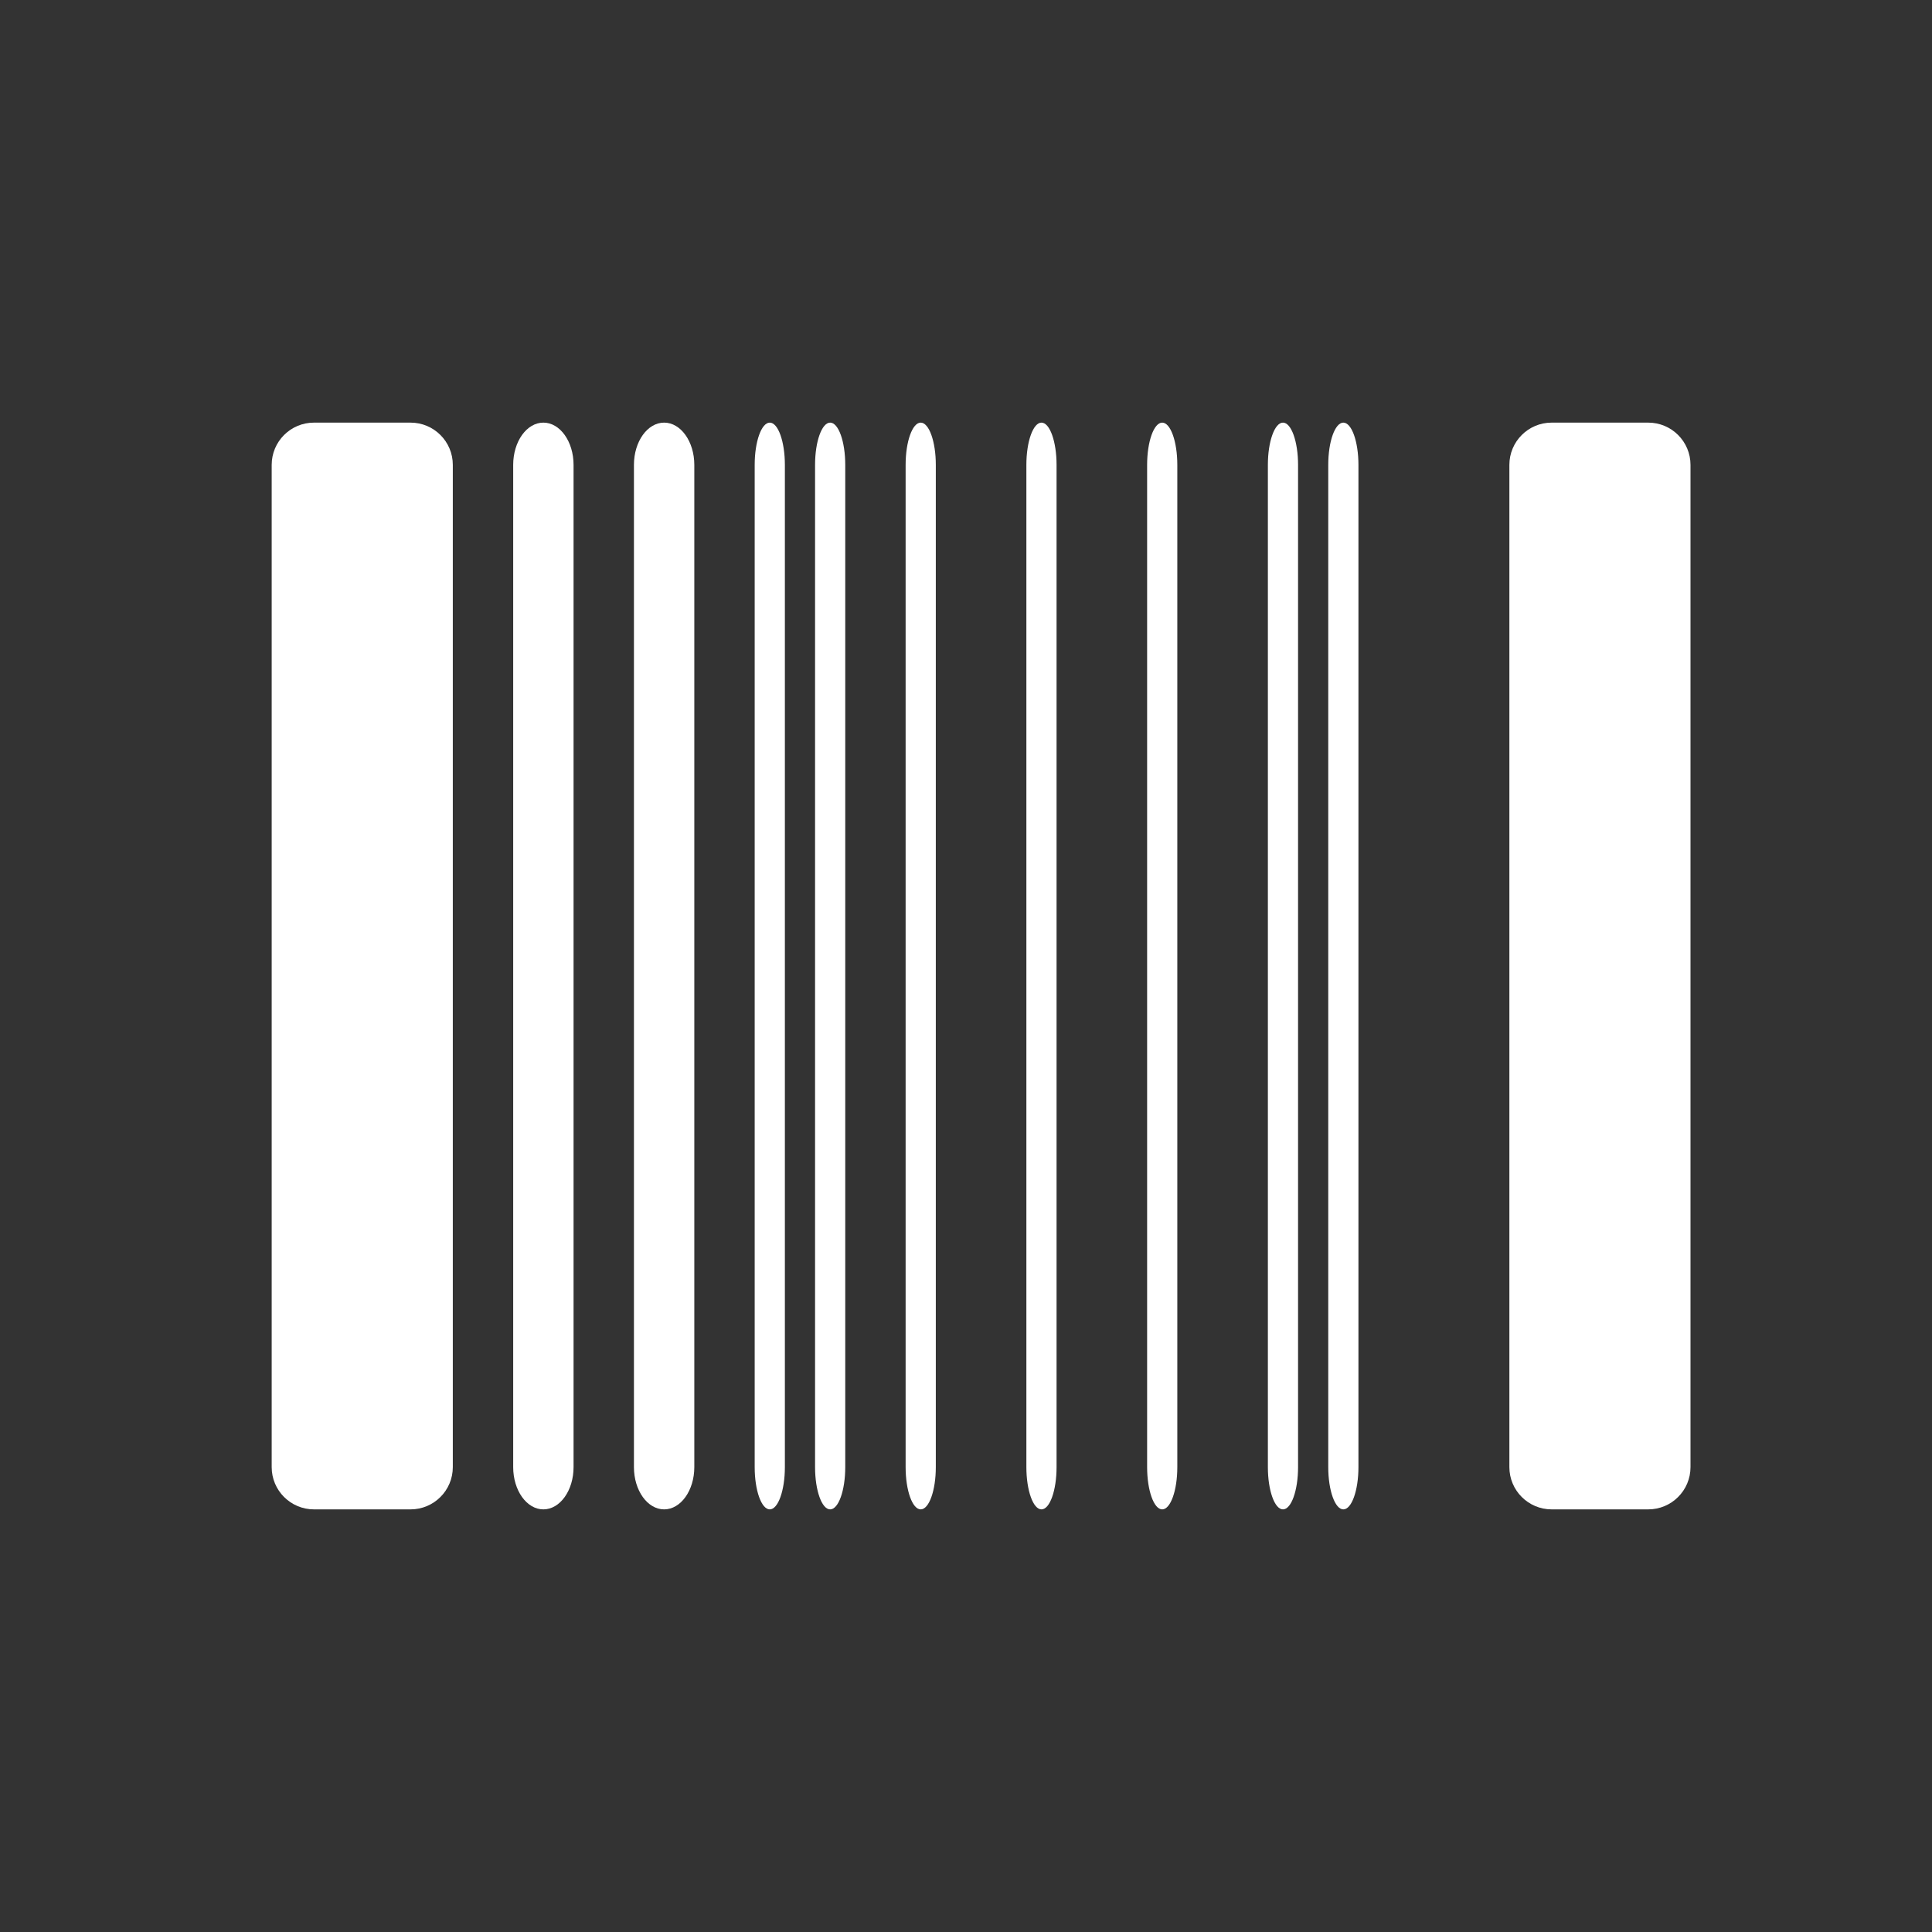
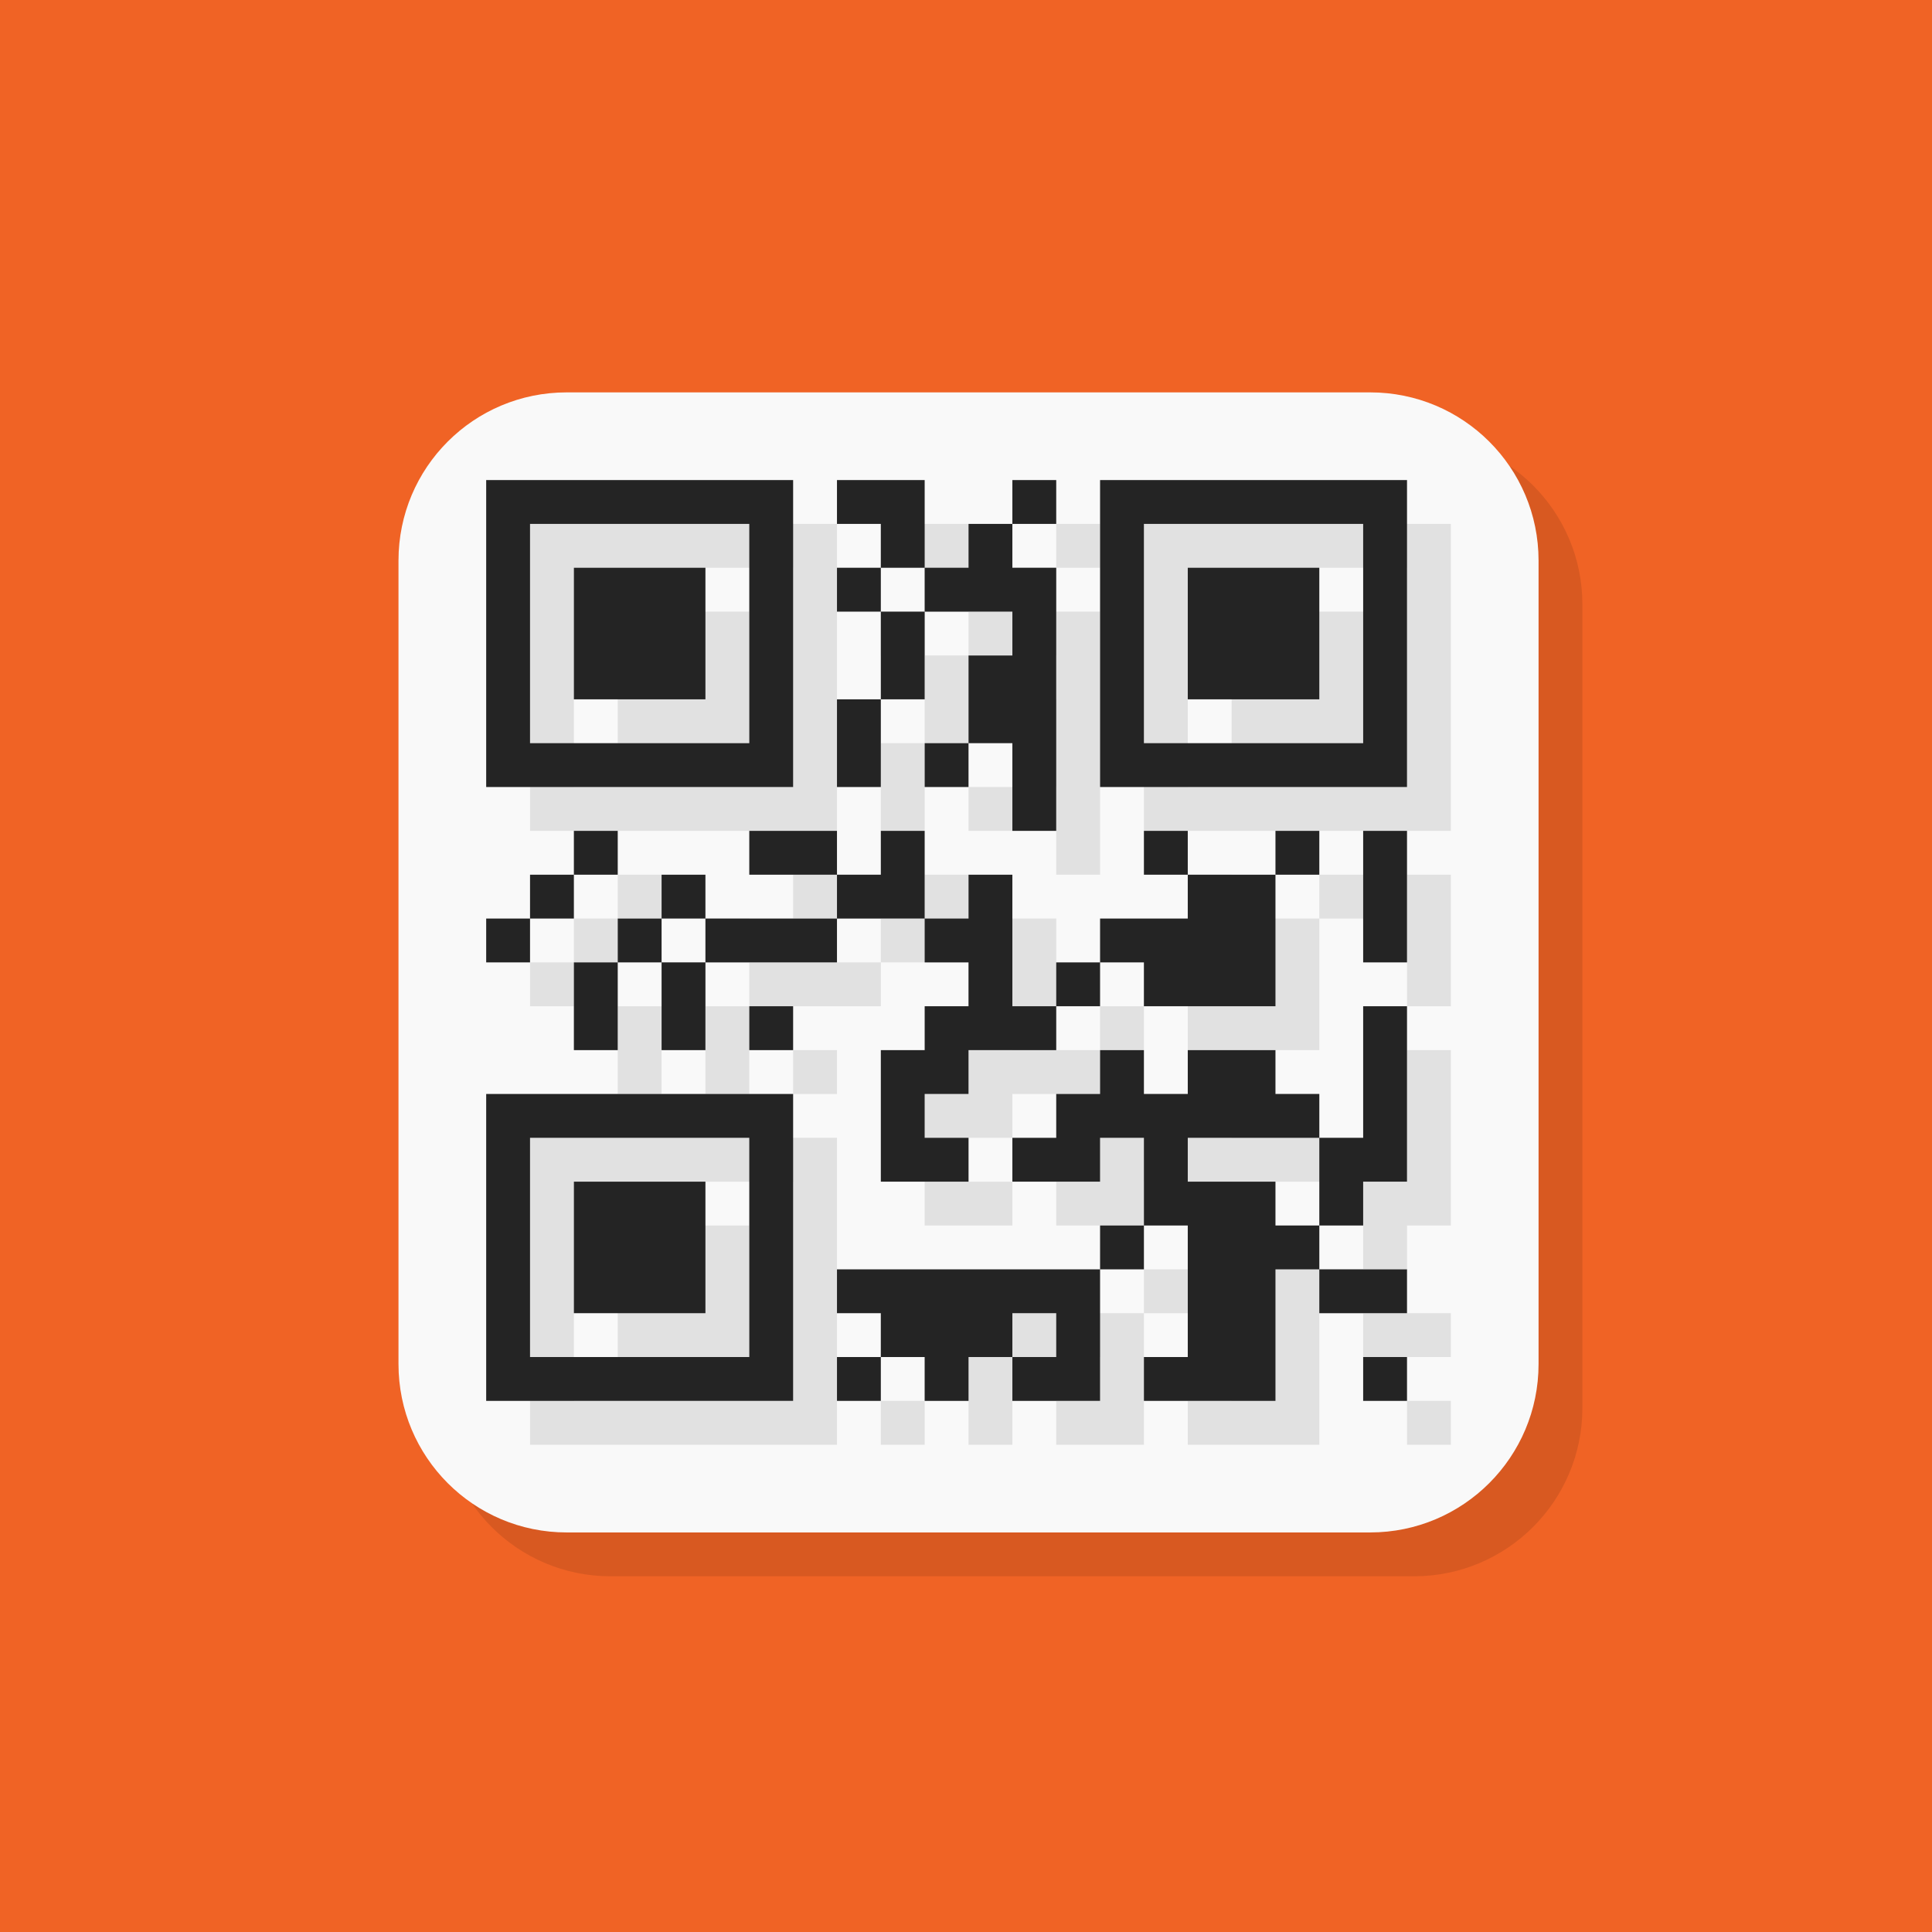
- <svg xmlns="http://www.w3.org/2000/svg" height="32" width="32" version="1.0">
-   <path style="color:#000000;fill:#333" d="m0 0v32h32v-32z" />
-   <rect style="fill:#fff" ry=".7" height="18" width="1" y="7" x="8.5" />
-   <rect style="fill:#fff" ry=".7" height="18" width="3" y="7" x="4.5" />
-   <rect style="fill:#fff" ry=".7" height="18" width="1" y="7" x="10.5" />
-   <rect style="fill:#fff" ry=".7" height="18" width=".5" y="7" x="12.5" />
-   <rect style="fill:#fff" ry=".7" height="18" width=".5" y="7" x="13.5" />
-   <rect style="fill:#fff" ry=".7" height="18" width=".5" y="7" x="15" />
-   <rect style="fill:#fff" ry=".7" height="18" width=".5" y="7" x="17" />
-   <rect style="fill:#fff" ry=".7" height="18" width=".5" y="7" x="19" />
-   <rect style="fill:#fff" ry=".7" height="18" width=".5" y="7" x="21" />
-   <rect style="fill:#fff" ry=".7" height="18" width=".5" y="7" x="22" />
-   <rect style="fill:#fff" ry=".7" height="18" width="3" y="7" x="25" />
+ <svg xmlns="http://www.w3.org/2000/svg" xmlns:ns1="http://www.openswatchbook.org/uri/2009/osb" xmlns:xlink="http://www.w3.org/1999/xlink" id="svg7649" version="1.0" width="32" height="32">
+   <defs id="defs7659">
+     <linearGradient gradientTransform="matrix(0,-1,1,0,-1.5e-6,48)" gradientUnits="userSpaceOnUse" x2="47" x1="1" id="linearGradient3764">
+       <stop id="stop7" style="stop-color:#344e8e;stop-opacity:1" />
+       <stop id="stop9" style="stop-color:#3a569c;stop-opacity:1" offset="1" />
+     </linearGradient>
+     <linearGradient gradientTransform="matrix(0,-1,1,0,44.44444,48)" gradientUnits="userSpaceOnUse" x2="47" x1="1" id="linearGradient3764-1">
+       <stop id="stop7-0" style="stop-color:#f7b747;stop-opacity:1" />
+       <stop id="stop9-3" style="stop-color:#f8bd5a;stop-opacity:1" offset="1" />
+     </linearGradient>
+     <linearGradient gradientTransform="matrix(0,-1,1,0,-1.5e-6,48)" gradientUnits="userSpaceOnUse" x2="47" x1="1" id="linearGradient3764-6">
+       <stop id="stop7-7" style="stop-color:#f6b042;stop-opacity:1" />
+       <stop id="stop9-32" style="stop-color:#f7b754;stop-opacity:1" offset="1" />
+     </linearGradient>
+     <linearGradient gradientTransform="matrix(0,-1,1,0,-1.5e-6,48)" gradientUnits="userSpaceOnUse" x2="47" x1="1" id="linearGradient3764-2">
+       <stop id="stop7-1" style="stop-color:#ad897f;stop-opacity:1" />
+       <stop id="stop9-5" style="stop-color:#b5948b;stop-opacity:1" offset="1" />
+     </linearGradient>
+     <linearGradient id="linearGradient3874">
+       <stop id="stop3876" offset="0" style="stop-color:#ffffff;stop-opacity:1;" />
+       <stop id="stop3878" offset="1" style="stop-color:#ffffff;stop-opacity:0;" />
+     </linearGradient>
+     <linearGradient id="linearGradient3858">
+       <stop style="stop-color:#000000;stop-opacity:1;" offset="0" id="stop3860" />
+       <stop style="stop-color:#000000;stop-opacity:0;" offset="1" id="stop3862" />
+     </linearGradient>
+     <linearGradient id="linearGradient3045">
+       <stop style="stop-color:#91bedd;stop-opacity:1;" offset="0" id="stop3047" />
+       <stop style="stop-color:#4986b1;stop-opacity:1;" offset="1" id="stop3049" />
+     </linearGradient>
+     <linearGradient id="linearGradient4213">
+       <stop id="stop4215" offset="0" style="stop-color:#b1d7f3;stop-opacity:1" />
+       <stop id="stop4217" offset="1" style="stop-color:#8fafda;stop-opacity:1" />
+     </linearGradient>
+     <linearGradient id="linearGradient5460" ns1:paint="gradient">
+       <stop style="stop-color:#e6e6e6;stop-opacity:1" offset="0" id="stop5462" />
+       <stop style="stop-color:#ffffff;stop-opacity:1" offset="1" id="stop5464" />
+     </linearGradient>
+     <linearGradient id="linearGradient5476" ns1:paint="solid">
+       <stop style="stop-color:#772953;stop-opacity:1;" offset="0" id="stop5478" />
+     </linearGradient>
+     <linearGradient xlink:href="#linearGradient4213" id="linearGradient3037" gradientUnits="userSpaceOnUse" x1="144" y1="918.362" x2="144" y2="1052.362" gradientTransform="matrix(1.777778,0,0,1.776119,16,-1563.36)" />
+     <filter id="filter4223" style="color-interpolation-filters:sRGB">
+       <feBlend id="feBlend4225" in2="BackgroundImage" mode="multiply" />
+     </filter>
+     <filter id="filter4154" style="color-interpolation-filters:sRGB">
+       <feComposite id="feComposite4156" in2="SourceGraphic" k3="0" k2="1" k1="0" result="composite1" k4="0" operator="arithmetic" />
+       <feColorMatrix id="feColorMatrix4158" type="saturate" values="0" result="colormatrix1" in="composite1" />
+       <feFlood id="feFlood4160" result="flood1" flood-color="rgb(72,59,72)" />
+       <feBlend id="feBlend4162" result="blend1" mode="multiply" in2="colormatrix1" in="flood1" />
+       <feBlend id="feBlend4164" mode="screen" in2="blend1" result="blend2" />
+       <feColorMatrix id="feColorMatrix4166" type="saturate" values="1" result="colormatrix2" in="blend2" />
+       <feComposite id="feComposite4168" operator="in" result="composite2" in2="SourceGraphic" in="colormatrix2" />
+     </filter>
+     <linearGradient xlink:href="#linearGradient3858" id="linearGradient3864" x1="272" y1="256" x2="368" y2="352" gradientUnits="userSpaceOnUse" />
+     <linearGradient xlink:href="#linearGradient3874" id="linearGradient3872" gradientUnits="userSpaceOnUse" x1="272" y1="256" x2="368" y2="352" gradientTransform="rotate(180,272,272)" />
+     <linearGradient xlink:href="#linearGradient3874" id="linearGradient3906" gradientUnits="userSpaceOnUse" gradientTransform="rotate(180,272,272)" x1="288" y1="264" x2="360" y2="328" />
+     <linearGradient xlink:href="#linearGradient3858" id="linearGradient3908" gradientUnits="userSpaceOnUse" x1="288" y1="272" x2="368" y2="352" />
+     <clipPath clipPathUnits="userSpaceOnUse" id="clipPath9430">
+       <path id="path9432" d="m 166.062,-196 179.875,0 C 491.235,-196 512,-175.287 512,-30.125 l 0,148.25 C 512,263.286 491.235,284 345.938,284 l -179.875,0 C 20.765,284 0,263.286 0,118.125 L 0,-30.125 C 0,-175.287 20.765,-196 166.062,-196 Z" style="color:#000000;display:inline;overflow:visible;visibility:visible;fill:#ffffff;fill-opacity:1;fill-rule:nonzero;stroke:none;stroke-width:1;marker:none;enable-background:new" />
+     </clipPath>
+     <linearGradient gradientTransform="matrix(0,-1,1,0,-1.5e-6,48)" gradientUnits="userSpaceOnUse" x2="47" x1="1" id="linearGradient3764-3">
+       <stop id="stop7-3" style="stop-color:#4eb470;stop-opacity:1" />
+       <stop id="stop9-8" style="stop-color:#5dba7c;stop-opacity:1" offset="1" />
+     </linearGradient>
+     <linearGradient gradientTransform="matrix(3.543307,0,0,3.543307,-1,0)" x2="10.442" x1="3.669" gradientUnits="userSpaceOnUse" id="linear0">
+       <stop id="stop12" style="stop-color:#e2f4fb;stop-opacity:1" />
+       <stop id="stop14" style="stop-color:#f9f9f9;stop-opacity:1" offset="1" />
+     </linearGradient>
+     <linearGradient gradientTransform="matrix(0,-1,1,0,-1.5e-6,48)" gradientUnits="userSpaceOnUse" x2="47" x1="1" id="linearGradient3764-28">
+       <stop id="stop7-5" style="stop-color:#18aa86;stop-opacity:1" />
+       <stop id="stop9-80" style="stop-color:#1abc95;stop-opacity:1" offset="1" />
+     </linearGradient>
+     <linearGradient gradientTransform="matrix(0,-1,1,0,-1.5e-6,48)" gradientUnits="userSpaceOnUse" x2="47" x1="1" id="linearGradient3764-8">
+       <stop id="stop7-6" style="stop-color:#5dbacb;stop-opacity:1" />
+       <stop id="stop9-9" style="stop-color:#6cc0d0;stop-opacity:1" offset="1" />
+     </linearGradient>
+     <linearGradient gradientUnits="userSpaceOnUse" x2="24" x1="21" id="linearGradient4251" xlink:href="#linearGradient4309" />
+     <linearGradient id="linearGradient4309">
+       <stop id="stop13" style="stop-color:#eff5eb;stop-opacity:1" />
+       <stop id="stop15" style="stop-color:#d1e2c4;stop-opacity:1" offset="1" />
+     </linearGradient>
+     <linearGradient gradientTransform="matrix(-1,0,0,1,48,0)" x2="24" x1="21" gradientUnits="userSpaceOnUse" id="linearGradient4265" xlink:href="#linearGradient4309" />
+     <linearGradient gradientUnits="userSpaceOnUse" y2="1" x2="0" y1="47" id="linearGradient3845">
+       <stop id="stop7-33" style="stop-color:#24bbd2;stop-opacity:1" />
+       <stop id="stop9-7" style="stop-color:#2fc4db;stop-opacity:1" offset="1" />
+     </linearGradient>
+     <linearGradient gradientTransform="matrix(0,-1,1,0,-1.5e-6,48)" gradientUnits="userSpaceOnUse" x2="47" x1="1" id="linearGradient3764-4">
+       <stop id="stop7-37" style="stop-color:#de4f48;stop-opacity:1" />
+       <stop id="stop9-1" style="stop-color:#e16059;stop-opacity:1" offset="1" />
+     </linearGradient>
+     <linearGradient gradientTransform="matrix(0,-1,1,0,-1.5e-6,48)" gradientUnits="userSpaceOnUse" x2="47" x1="1" id="linearGradient3764-39">
+       <stop id="stop7-64" style="stop-color:#ee810c;stop-opacity:1" />
+       <stop id="stop9-2" style="stop-color:#f38b1b;stop-opacity:1" offset="1" />
+     </linearGradient>
+     <linearGradient gradientTransform="matrix(0,-1,1,0,-1.5e-6,48)" gradientUnits="userSpaceOnUse" x2="47" x1="1" id="linearGradient3764-0">
+       <stop id="stop7-2" style="stop-color:#3db0e3;stop-opacity:1" />
+       <stop id="stop9-95" style="stop-color:#50b8e6;stop-opacity:1" offset="1" />
+     </linearGradient>
+     <linearGradient id="linearGradient3102-2" gradientUnits="userSpaceOnUse" gradientTransform="matrix(0.05622958,0,0,0.05622958,0.07160145,-0.0527796)" x1="135" y1="120" x2="160" y2="160">
+       <stop id="stop12-7" style="stop-color:#eff7fc" />
+       <stop id="stop14-4" style="stop-color:#fff" offset="1" />
+     </linearGradient>
+     <linearGradient gradientTransform="matrix(0,-1,1,0,-1.5e-6,48)" gradientUnits="userSpaceOnUse" x2="47" x1="1" id="linearGradient3764-64">
+       <stop id="stop7-9" style="stop-color:#575757;stop-opacity:1" />
+       <stop id="stop9-12" style="stop-color:#616161;stop-opacity:1" offset="1" />
+     </linearGradient>
+     <linearGradient gradientTransform="matrix(0,-1,1,0,-1.5e-6,48)" gradientUnits="userSpaceOnUse" x2="47" x1="1" id="linearGradient3764-31">
+       <stop id="stop7-8" style="stop-color:#315bd1;stop-opacity:1" />
+       <stop id="stop9-13" style="stop-color:#4166d4;stop-opacity:1" offset="1" />
+     </linearGradient>
+     <linearGradient gradientUnits="userSpaceOnUse" y2="1" x2="0" y1="47" id="linearGradient3764-89">
+       <stop id="stop7-24" style="stop-color:#23bd88;stop-opacity:1" />
+       <stop id="stop9-51" style="stop-color:#26cd93;stop-opacity:1" offset="1" />
+     </linearGradient>
+     <linearGradient gradientTransform="matrix(0,-1,1,0,-1.5e-6,48)" gradientUnits="userSpaceOnUse" x2="47" x1="1" id="linearGradient3764-00">
+       <stop id="stop7-13" style="stop-color:#075f93;stop-opacity:1" />
+       <stop id="stop9-30" style="stop-color:#086ba6;stop-opacity:1" offset="1" />
+     </linearGradient>
+     <linearGradient gradientTransform="matrix(0.9,0,0,0.9,2.4499,2.45)" gradientUnits="userSpaceOnUse" y2="1" x2="0" y1="47" id="linearGradient3764-002">
+       <stop id="stop7-22" style="stop-color:#67ac5e;stop-opacity:1" />
+       <stop id="stop9-4" style="stop-color:#74b36b;stop-opacity:1" offset="1" />
+     </linearGradient>
+     <linearGradient gradientTransform="matrix(0,-1,1,0,-1.5e-6,48)" gradientUnits="userSpaceOnUse" x2="47" x1="1" id="linearGradient3764-7">
+       <stop id="stop7-86" style="stop-color:#f6b042;stop-opacity:1" />
+       <stop id="stop9-0" style="stop-color:#f7b754;stop-opacity:1" offset="1" />
+     </linearGradient>
+     <linearGradient x2="-24" x1="-27" gradientUnits="userSpaceOnUse" id="linearGradient3357">
+       <stop style="stop-color:#e25543;stop-opacity:1" id="stop14433" />
+       <stop offset="1" style="stop-color:#e96b5a;stop-opacity:1" id="stop14435" />
+     </linearGradient>
+     <linearGradient id="linearGradient3764-06" x1="1" x2="47" gradientUnits="userSpaceOnUse" gradientTransform="matrix(0,-1,1,0,-1.5e-6,48)">
+       <stop style="stop-color:#324162;stop-opacity:1" id="stop14589" />
+       <stop offset="1" style="stop-color:#394a6f;stop-opacity:1" id="stop14591" />
+     </linearGradient>
+     <linearGradient id="linear0-4" gradientUnits="userSpaceOnUse" x1="13" y1="28" x2="15" y2="29">
+       <stop style="stop-color:#35587c;stop-opacity:1" id="stop14594" />
+       <stop offset="1" style="stop-color:#335276;stop-opacity:1" id="stop14596" />
+     </linearGradient>
+     <linearGradient id="linear1" gradientUnits="userSpaceOnUse" x1="12.906" y1="27.547" x2="24" y2="28">
+       <stop style="stop-color:#3d6084;stop-opacity:1" id="stop14599" />
+       <stop offset="1" style="stop-color:#2f5175;stop-opacity:1" id="stop14601" />
+     </linearGradient>
+     <linearGradient id="linear2" gradientUnits="userSpaceOnUse" x1="27" y1="35" x2="35" y2="24">
+       <stop style="stop-color:#375b80;stop-opacity:1" id="stop14604" />
+       <stop offset="1" style="stop-color:#3d6185;stop-opacity:1" id="stop14606" />
+     </linearGradient>
+     <linearGradient id="linearGradient4193" x1="1" x2="47" gradientUnits="userSpaceOnUse">
+       <stop style="stop-color:#2ebd59;stop-opacity:1" id="stop14736" />
+       <stop offset="1" style="stop-color:#33cd61;stop-opacity:1" id="stop14738" />
+     </linearGradient>
+     <linearGradient id="linearGradient3764-37" x1="1" x2="47" gradientUnits="userSpaceOnUse" gradientTransform="matrix(0,-1,1,0,-1.5e-6,48)">
+       <stop style="stop-color:#b471e3;stop-opacity:1" id="stop15099" />
+       <stop offset="1" style="stop-color:#bd82e6;stop-opacity:1" id="stop15101" />
+     </linearGradient>
+     <linearGradient id="linearGradient3764-5" x1="1" x2="47" gradientUnits="userSpaceOnUse" gradientTransform="matrix(0,-1,1,0,-1.5e-6,48)">
+       <stop style="stop-color:#ff7061;stop-opacity:1" id="stop16473" />
+       <stop offset="1" style="stop-color:#ff8275;stop-opacity:1" id="stop16475" />
+     </linearGradient>
+     <radialGradient id="radial0" gradientUnits="userSpaceOnUse" cx="6.773" cy="5.927" r="0.564" gradientTransform="matrix(3.543307,0,0,3.543307,0.000000147638,0.000377575)">
+       <stop style="stop-color:#8eb0c7;stop-opacity:1" id="stop16478" />
+       <stop offset="1" style="stop-color:#8eb0c7;stop-opacity:0" id="stop16480" />
+     </radialGradient>
+     <radialGradient id="radial1" gradientUnits="userSpaceOnUse" cx="6" cy="17.292" r="1" gradientTransform="translate(18,8.707971)" xlink:href="#radial0" />
+     <radialGradient xlink:href="#radial0" id="radialGradient3427" gradientUnits="userSpaceOnUse" gradientTransform="matrix(3.543307,0,0,3.543307,1.47638e-7,3.77575e-4)" cx="6.773" cy="5.927" r="0.564" />
+     <linearGradient id="linearGradient3764-81" x1="1" x2="47" gradientUnits="userSpaceOnUse" gradientTransform="matrix(0,-1,1,0,-1.5e-6,48)">
+       <stop style="stop-color:#e4e4e4;stop-opacity:1" id="stop16695" />
+       <stop offset="1" style="stop-color:#eee;stop-opacity:1" id="stop16697" />
+     </linearGradient>
+     <linearGradient id="linearGradient3764-30" x1="1" x2="47" gradientUnits="userSpaceOnUse" gradientTransform="matrix(0,-1,1,0,-1.5e-6,48)">
+       <stop style="stop-color:#f5c755;stop-opacity:1" id="stop16859" />
+       <stop offset="1" style="stop-color:#f6cd68;stop-opacity:1" id="stop16861" />
+     </linearGradient>
+     <linearGradient id="linearGradient3764-26" x1="1" x2="47" gradientUnits="userSpaceOnUse" gradientTransform="matrix(0,-1,1,0,-1.5e-6,48)">
+       <stop style="stop-color:#e0a300;stop-opacity:1" id="stop16950" />
+       <stop offset="1" style="stop-color:#f4b400;stop-opacity:1" id="stop16952" />
+     </linearGradient>
+     <linearGradient id="linearGradient3764-43" x1="1" x2="47" gradientUnits="userSpaceOnUse" gradientTransform="matrix(0,-1,1,0,-1.5e-6,48)">
+       <stop style="stop-color:#3d3d3d;stop-opacity:1" id="stop18185" />
+       <stop offset="1" style="stop-color:#474747;stop-opacity:1" id="stop18187" />
+     </linearGradient>
+     <linearGradient id="linearGradient3764-86" x1="1" x2="47" gradientUnits="userSpaceOnUse" gradientTransform="matrix(0,-1,1,0,-1.5e-6,48)">
+       <stop style="stop-color:#d84430;stop-opacity:1" id="stop18278" />
+       <stop offset="1" style="stop-color:#db5441;stop-opacity:1" id="stop18280" />
+     </linearGradient>
+     <linearGradient id="linearGradient3064" y1="1" x2="0" y2="47" gradientUnits="userSpaceOnUse">
+       <stop style="stop-color:#555;stop-opacity:1" id="stop18419" />
+       <stop offset="1" style="stop-color:#4b4b4b;stop-opacity:1" id="stop18421" />
+     </linearGradient>
+     <linearGradient id="linearGradient3764-70" x1="1" x2="47" gradientUnits="userSpaceOnUse" gradientTransform="matrix(0,-1,1,0,-1.5e-6,48)">
+       <stop style="stop-color:#f05d1c;stop-opacity:1" id="stop18510" />
+       <stop offset="1" style="stop-color:#f16a30;stop-opacity:1" id="stop18512" />
+     </linearGradient>
+   </defs>
+   <path id="path7651" style="color:#000000;fill:#f06325;fill-opacity:1" d="M 0,0 0,32 32,32 32,0 Z" />
+   <g transform="matrix(0.7262737,0,0,0.7262737,-1.38874,-1.489982)" id="g18551">
+     <g id="g18526">
+       <g id="g18528">
+         <g id="g18530">
+           <path d="M 15.836,12 34.16,12 C 36.281,12 38,13.715 38,15.836 L 38,34.16 C 38,36.281 36.281,38 34.16,38 L 15.836,38 C 13.715,38 12,36.281 12,34.16 L 12,15.836 C 12,13.715 13.715,12 15.836,12 m 0,0" style="opacity:0.1;fill:#000000;fill-opacity:1;fill-rule:nonzero;stroke:none" id="path18532" />
+           <path d="M 14.836,11 33.16,11 C 35.281,11 37,12.715 37,14.836 L 37,33.16 C 37,35.281 35.281,37 33.16,37 L 14.836,37 C 12.715,37 11,35.281 11,33.16 L 11,14.836 C 11,12.715 12.715,11 14.836,11 m 0,0" style="fill:#f9f9f9;fill-opacity:1;fill-rule:nonzero;stroke:none" id="path18534" />
+         </g>
+       </g>
+     </g>
+     <path d="m 14,14 0,7 7,0 0,-7 z m 8,0 0,1 1,0 0,1 1,0 0,-2 z m 2,2 0,1 2,0 0,1 -1,0 0,2 1,0 0,2 1,0 0,-6 -1,0 0,-1 -1,0 0,1 z m 2,-1 1,0 0,-1 -1,0 z m -1,5 -1,0 0,1 1,0 z m -1,-3 -1,0 0,2 1,0 z m -1,2 -1,0 0,2 1,0 z m 0,-2 0,-1 -1,0 0,1 z m 5,-3 0,7 7,0 0,-7 z m -13,1 5,0 0,5 -5,0 z m 14,0 5,0 0,5 -5,0 z m -13,1 0,3 3,0 0,-3 z m 14,0 0,3 3,0 0,-3 z m -14,6 0,1 1,0 0,-1 z m 0,1 -1,0 0,1 1,0 z m -1,1 -1,0 0,1 1,0 z m 5,-2 0,1 2,0 0,-1 z m 2,1 0,1 2,0 0,-1 0,-1 -1,0 0,1 z m 2,1 0,1 1,0 0,1 -1,0 0,1 -1,0 c 0,1 0,2 0,3 l 2,0 0,-1 -1,0 0,-1 1,0 0,-1 2,0 0,-1 -1,0 0,-3 -1,0 0,1 z m 3,2 1,0 0,-1 -1,0 z m 1,-1 1,0 0,1 c 1,0 2,0 3,0 l 0,-3 -2,0 0,1 c -0.667,0 -1.333,0 -2,0 z m 2,-2 0,-1 -1,0 0,1 z m 2,0 1,0 0,-1 -1,0 z m -10,1 -3,0 0,1 3,0 z m -3,1 -1,0 0,2 1,0 z m -1,0 0,-1 -1,0 0,1 z m -1,0 -1,0 0,2 1,0 z m 1,-1 1,0 0,-1 -1,0 z m 16,-2 0,3 1,0 0,-3 z m -14,4 0,1 1,0 0,-1 z m 14,0 0,3 -1,0 0,2 1,0 0,-1 1,0 0,-4 z m -1,5 -1,0 0,-1 -2,0 0,-1 c 1,0 2,0 3,0 l 0,-1 -1,0 0,-1 -2,0 0,1 -1,0 0,-1 -1,0 0,1 -1,0 0,1 -1,0 0,1 2,0 0,-1 1,0 0,2 1,0 0,3 -1,0 0,1 c 1,0 2,0 3,0 l 0,-3 1,0 z m 0,1 0,1 2,0 0,-1 z m -4,-1 -1,0 0,1 1,0 z m -1,1 -6,0 0,1 1,0 0,1 1,0 0,1 1,0 0,-1 1,0 0,-1 1,0 0,1 -1,0 0,1 2,0 0,-1 0,-1 z m -5,2 -1,0 0,1 1,0 z m -9,-6 0,7 7,0 0,-7 z m 1,1 5,0 0,5 -5,0 z m 1,1 0,3 3,0 0,-3 z m 18,4 0,1 1,0 0,-1 z" style="fill:#000000;fill-opacity:0.098;fill-rule:evenodd;stroke:none" id="path18540" />
+     <path d="m 13,13 0,7 7,0 0,-7 z m 8,0 0,1 1,0 0,1 1,0 0,-2 z m 2,2 0,1 2,0 0,1 -1,0 0,2 1,0 0,2 1,0 0,-6 -1,0 0,-1 -1,0 0,1 z m 2,-1 1,0 0,-1 -1,0 z m -1,5 -1,0 0,1 1,0 z m -1,-3 -1,0 0,2 1,0 z m -1,2 -1,0 0,2 1,0 z m 0,-2 0,-1 -1,0 0,1 z m 5,-3 0,7 7,0 0,-7 z m -13,1 5,0 0,5 -5,0 z m 14,0 5,0 0,5 -5,0 z m -13,1 0,3 3,0 0,-3 z m 14,0 0,3 3,0 0,-3 z m -14,6 0,1 1,0 0,-1 z m 0,1 -1,0 0,1 1,0 z m -1,1 -1,0 0,1 1,0 z m 5,-2 0,1 2,0 0,-1 z m 2,1 0,1 2,0 0,-1 0,-1 -1,0 0,1 z m 2,1 0,1 1,0 0,1 -1,0 0,1 -1,0 c 0,1 0,2 0,3 l 2,0 0,-1 -1,0 0,-1 1,0 0,-1 2,0 0,-1 -1,0 0,-3 -1,0 0,1 z m 3,2 1,0 0,-1 -1,0 z m 1,-1 1,0 0,1 c 1,0 2,0 3,0 l 0,-3 -2,0 0,1 c -0.667,0 -1.333,0 -2,0 z m 2,-2 0,-1 -1,0 0,1 z m 2,0 1,0 0,-1 -1,0 z m -10,1 -3,0 0,1 3,0 z m -3,1 -1,0 0,2 1,0 z m -1,0 0,-1 -1,0 0,1 z m -1,0 -1,0 0,2 1,0 z m 1,-1 1,0 0,-1 -1,0 z m 16,-2 0,3 1,0 0,-3 z m -14,4 0,1 1,0 0,-1 z m 14,0 0,3 -1,0 0,2 1,0 0,-1 1,0 0,-4 z m -1,5 -1,0 0,-1 -2,0 0,-1 c 1,0 2,0 3,0 l 0,-1 -1,0 0,-1 -2,0 0,1 -1,0 0,-1 -1,0 0,1 -1,0 0,1 -1,0 0,1 2,0 0,-1 1,0 0,2 1,0 0,3 -1,0 0,1 c 1,0 2,0 3,0 l 0,-3 1,0 z m 0,1 0,1 2,0 0,-1 z m -4,-1 -1,0 0,1 1,0 z m -1,1 -6,0 0,1 1,0 0,1 1,0 0,1 1,0 0,-1 1,0 0,-1 1,0 0,1 -1,0 0,1 2,0 0,-1 0,-1 z m -5,2 -1,0 0,1 1,0 z m -9,-6 0,7 7,0 0,-7 z m 1,1 5,0 0,5 -5,0 z m 1,1 0,3 3,0 0,-3 z m 18,4 0,1 1,0 0,-1 z" style="fill:#242424;fill-opacity:1;fill-rule:evenodd;stroke:none" id="path18542" />
+   </g>
</svg>
